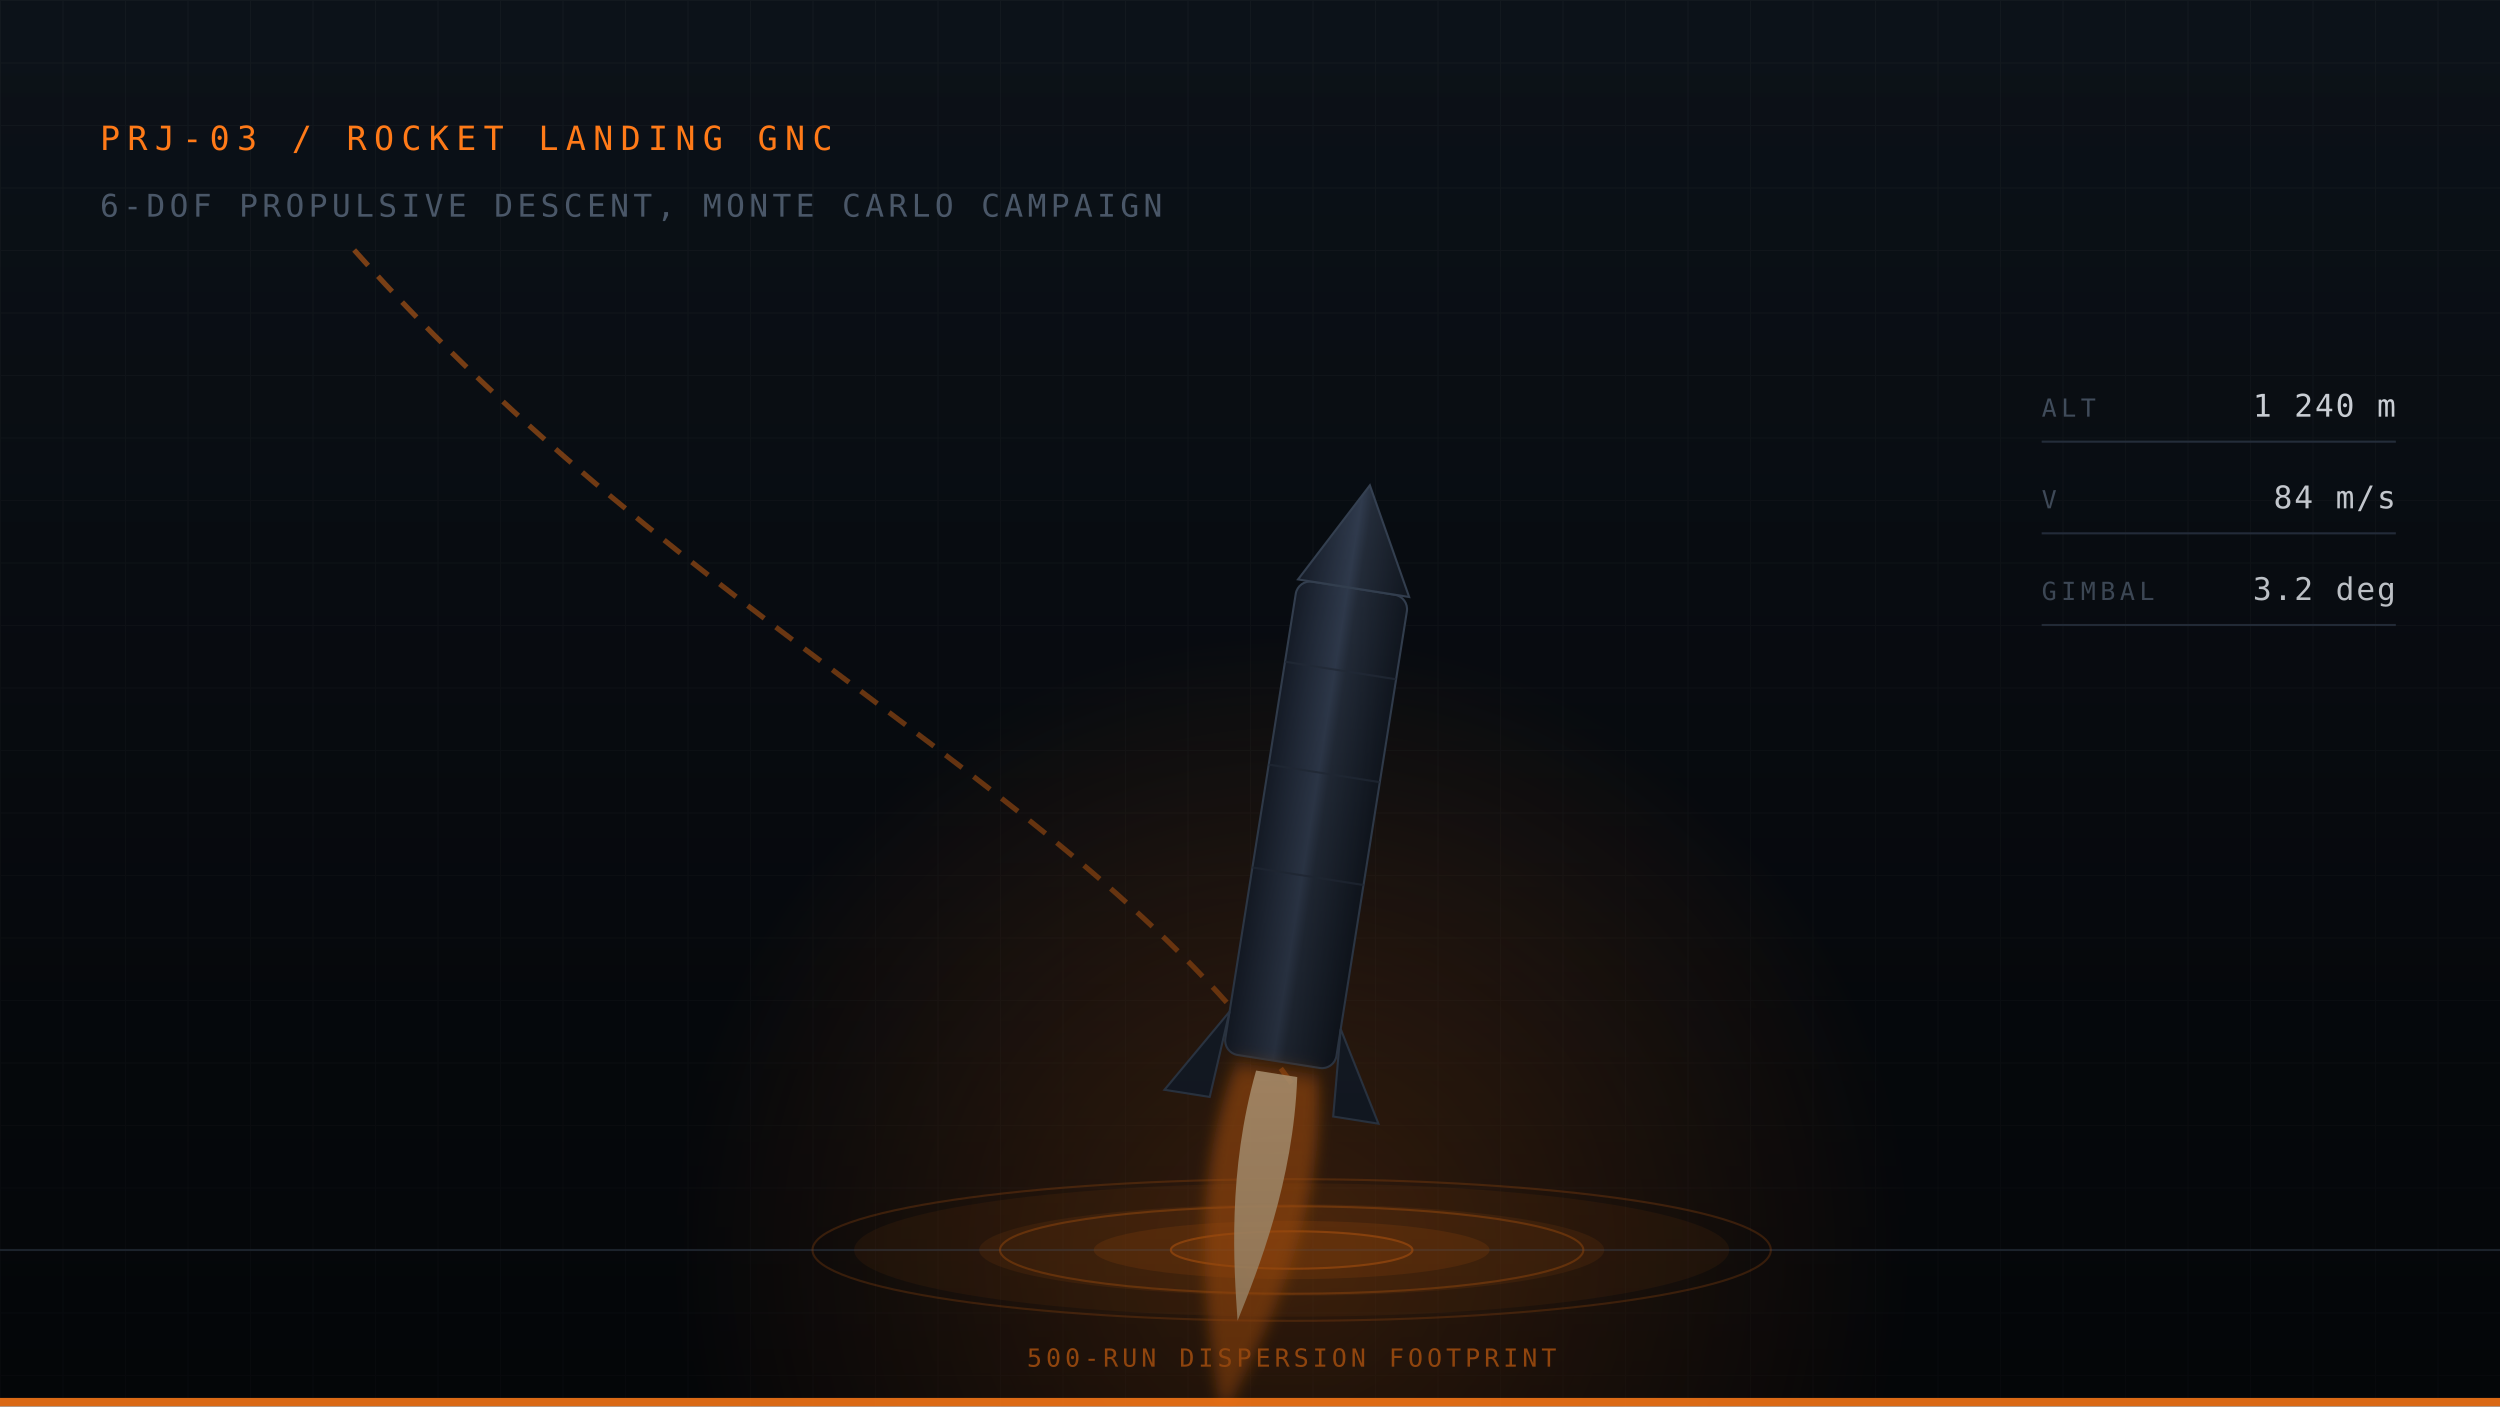
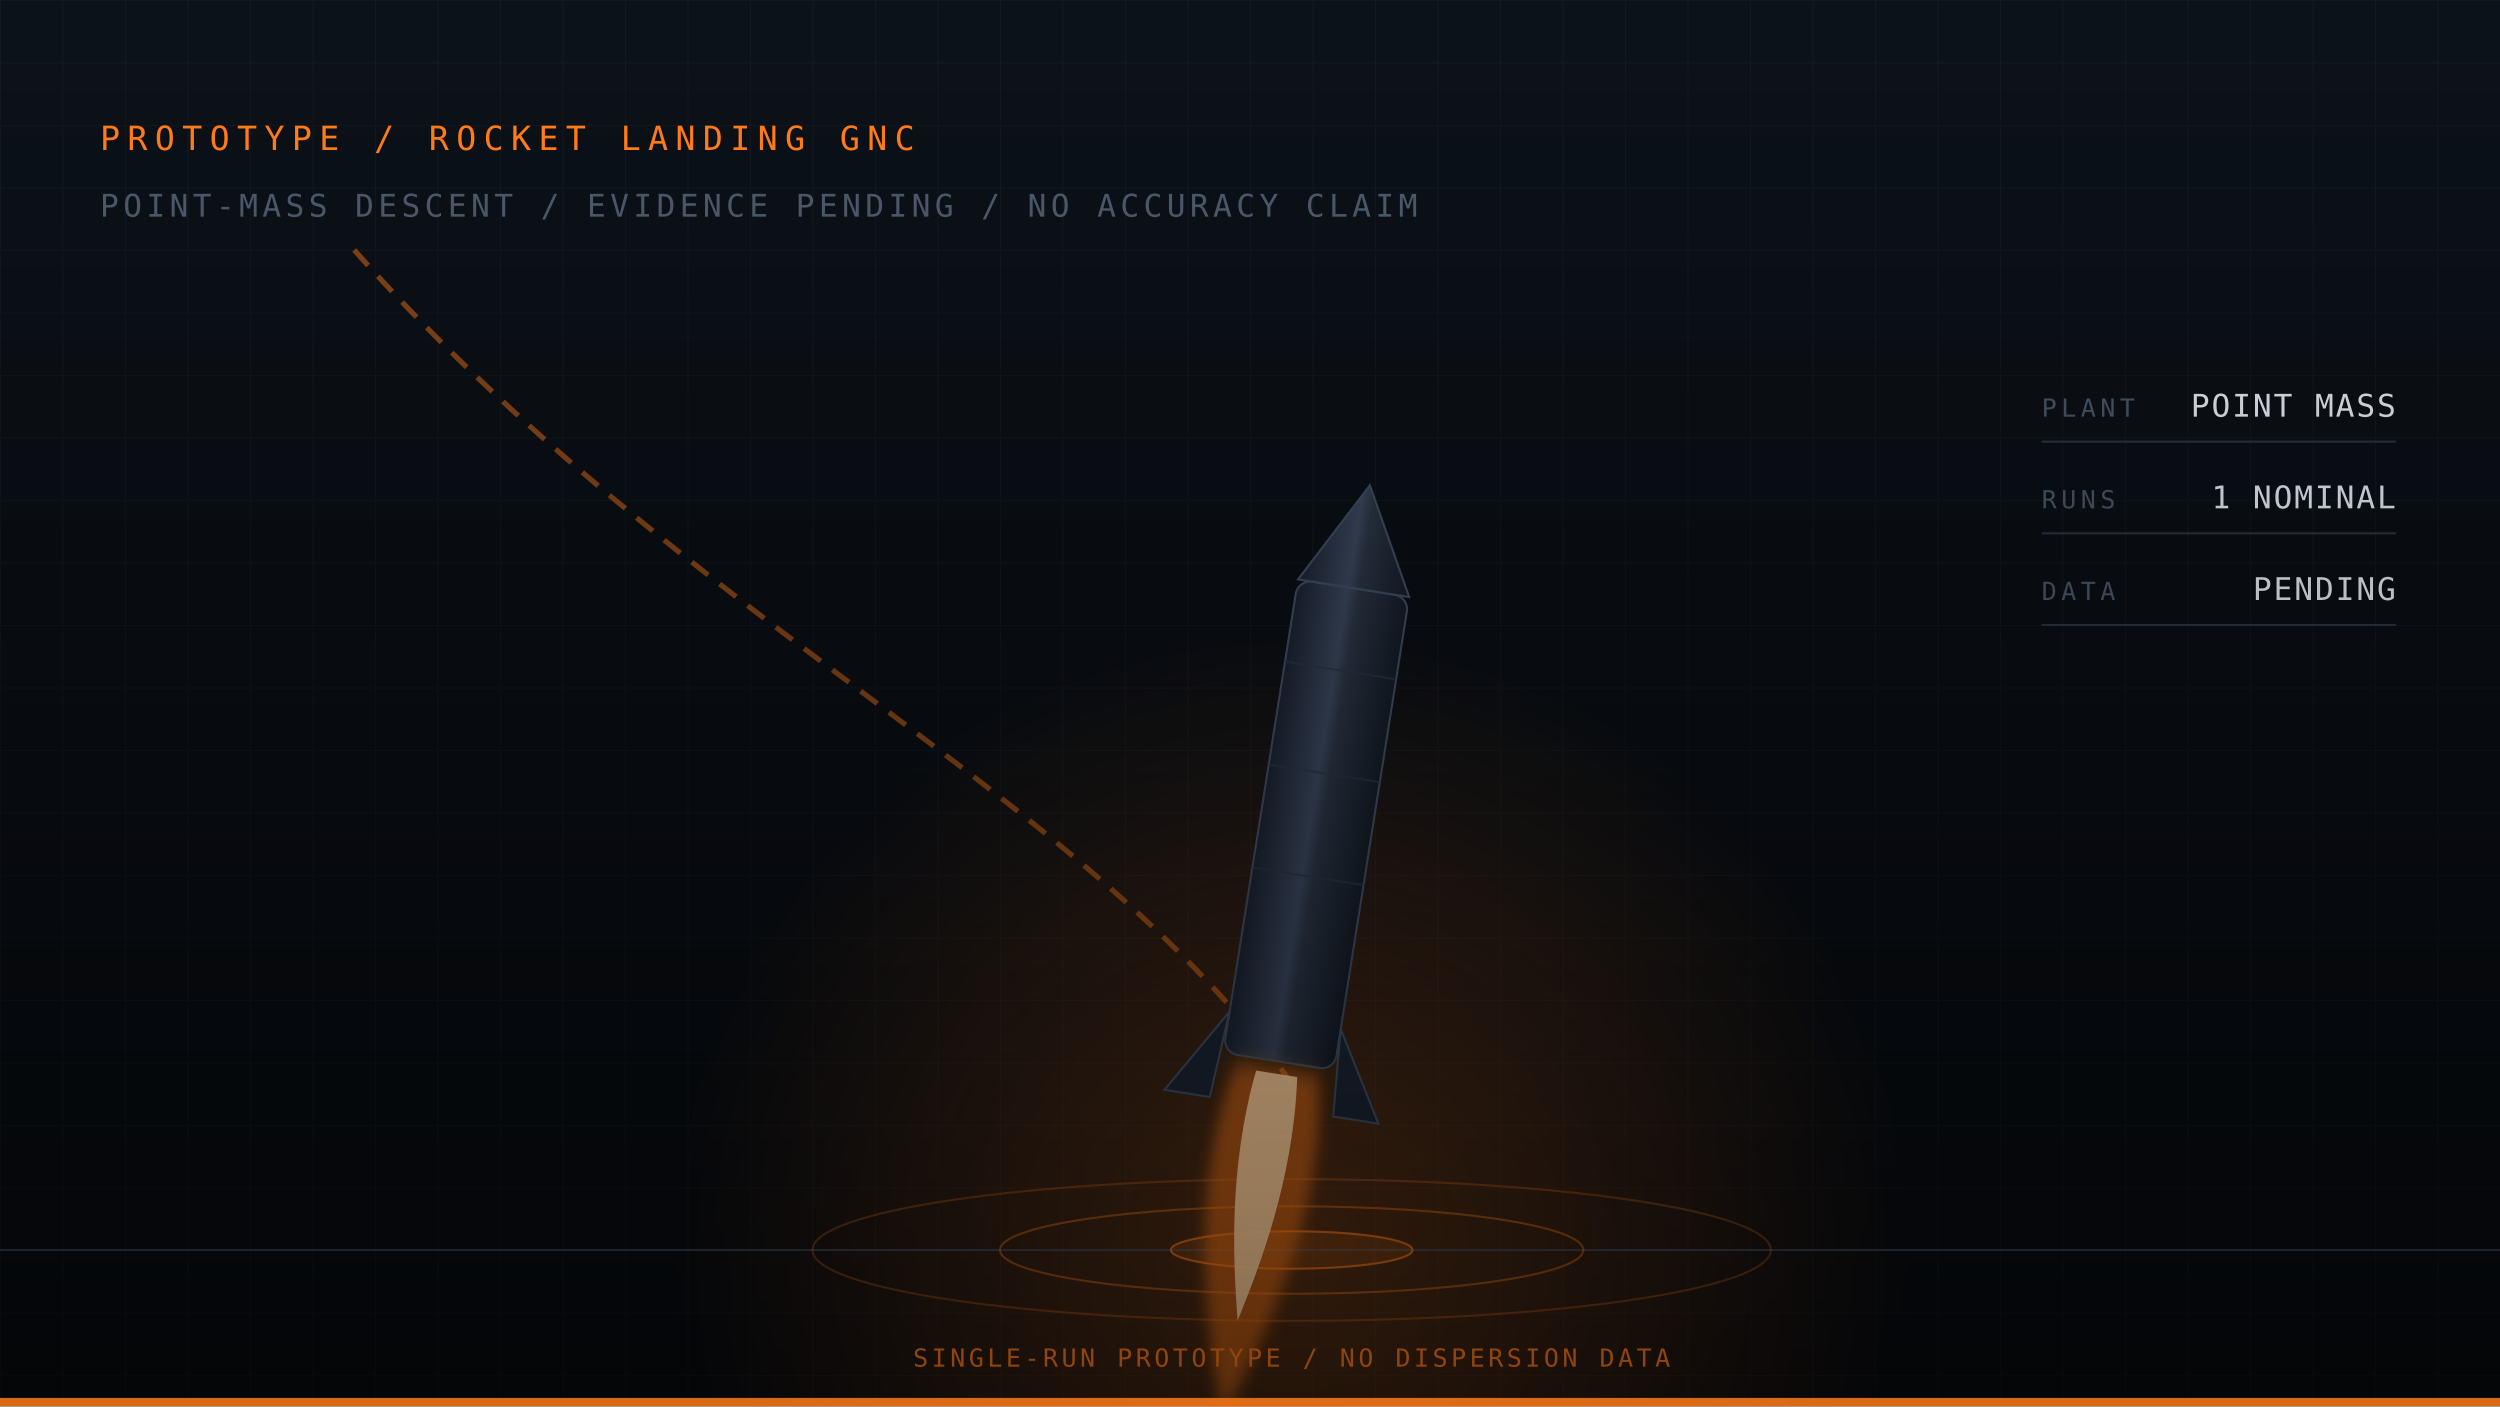
- <svg xmlns="http://www.w3.org/2000/svg" viewBox="0 0 1200 675" width="1200" height="675" role="img" aria-label="Rocket Landing GNC. 6-DOF propulsive descent and Monte Carlo dispersion" font-family="'JetBrains Mono', ui-monospace, monospace">
+ <svg xmlns="http://www.w3.org/2000/svg" viewBox="0 0 1200 675" width="1200" height="675" role="img" aria-label="Rocket Landing GNC. Exploratory point-mass descent prototype; evidence pending" font-family="'JetBrains Mono', ui-monospace, monospace">
  <defs>
    <linearGradient id="sky" x1="0" y1="0" x2="0" y2="1">
      <stop offset="0%" stop-color="#0C1219" />
      <stop offset="100%" stop-color="#070A0F" />
    </linearGradient>
    <radialGradient id="glow" cx="50%" cy="50%">
      <stop offset="0%" stop-color="#FF7A18" stop-opacity="0.30" />
      <stop offset="70%" stop-color="#FF7A18" stop-opacity="0" />
    </radialGradient>
    <linearGradient id="accentFade" x1="0" y1="0" x2="1" y2="0">
      <stop offset="0%" stop-color="#FF7A18" stop-opacity="0.9" />
      <stop offset="100%" stop-color="#FF7A18" stop-opacity="0.05" />
    </linearGradient>
    <linearGradient id="metal" x1="0" y1="0" x2="1" y2="0">
      <stop offset="0%" stop-color="#1A2230" />
      <stop offset="45%" stop-color="#39465C" />
      <stop offset="55%" stop-color="#2A3444" />
      <stop offset="100%" stop-color="#141B26" />
    </linearGradient>
    <filter id="soft" x="-60%" y="-60%" width="220%" height="220%">
      <feGaussianBlur stdDeviation="14" />
    </filter>
    <filter id="soft2" x="-60%" y="-60%" width="220%" height="220%">
      <feGaussianBlur stdDeviation="4" />
    </filter>
    <pattern id="g" width="30" height="30" patternUnits="userSpaceOnUse">
      <path d="M30 0H0V30" fill="none" stroke="#FFFFFF" stroke-opacity="0.030" stroke-width="1" />
    </pattern>
    <linearGradient id="vig" x1="0" y1="0" x2="0" y2="1">
      <stop offset="0%" stop-color="#000" stop-opacity="0" />
      <stop offset="100%" stop-color="#000" stop-opacity="0.45" />
    </linearGradient>
  </defs>
  <rect width="1200" height="675" fill="url(#sky)" />
  <rect width="1200" height="675" fill="url(#g)" />
  <circle cx="620" cy="600" r="420" fill="url(#glow)" />
  <line x1="0" y1="600" x2="1200" y2="600" stroke="#3E4C60" stroke-opacity="0.7" />
  <ellipse cx="620" cy="600" rx="230" ry="34" fill="none" stroke="#FF7A18" stroke-opacity="0.30" />
  <ellipse cx="620" cy="600" rx="140" ry="21" fill="none" stroke="#FF7A18" stroke-opacity="0.45" />
  <ellipse cx="620" cy="600" rx="58" ry="9" fill="#FF7A18" fill-opacity="0.16" stroke="#FF7A18" stroke-opacity="0.7" />
  <path d="M170 120 C 330 300, 520 380, 620 520" fill="none" stroke="#FF7A18" stroke-width="2.5" stroke-opacity="0.5" stroke-dasharray="10 7" />
-   <ellipse cx="620" cy="600" rx="210" ry="32" fill="#FF7A18" fill-opacity="0.1" />
-   <ellipse cx="620" cy="600" rx="150" ry="22" fill="#FF7A18" fill-opacity="0.14" />
-   <ellipse cx="620" cy="600" rx="95" ry="14" fill="#FF7A18" fill-opacity="0.2" />
  <g transform="translate(620,470) rotate(9)">
    <rect x="-27" y="-190" width="54" height="230" rx="7" fill="url(#metal)" stroke="#3E4C60" />
    <path d="M-27 -190 L0 -240 L27 -190 Z" fill="url(#metal)" stroke="#3E4C60" />
    <line x1="-27" y1="-150" x2="27" y2="-150" stroke="#2A3444" stroke-opacity="0.8" />
    <line x1="-27" y1="-100" x2="27" y2="-100" stroke="#2A3444" stroke-opacity="0.8" />
    <line x1="-27" y1="-50" x2="27" y2="-50" stroke="#2A3444" stroke-opacity="0.8" />
    <path d="M-27 20 L-52 62 L-30 62 Z" fill="#1B2432" stroke="#3E4C60" />
    <path d="M27 20 L52 62 L30 62 Z" fill="#1B2432" stroke="#3E4C60" />
    <path d="M-20 44 C -34 108, -14 172, 0 214 C 14 172, 34 108, 20 44 Z" fill="#FF7A18" fill-opacity="0.55" filter="url(#soft2)" />
    <path d="M-10 46 C -16 96, -6 140, 0 166 C 6 140, 16 96, 10 46 Z" fill="#FFD9A8" fill-opacity="0.85" />
  </g>
-   <text x="980" y="200" font-size="12" fill="#4A5768" text-anchor="start" letter-spacing="0.18em" font-weight="400">ALT</text>
-   <text x="1150" y="200" font-size="15" fill="#E7ECF3" text-anchor="end" letter-spacing="0.06em" font-weight="500">1 240 m</text>
+   <text x="980" y="200" font-size="12" fill="#4A5768" text-anchor="start" letter-spacing="0.18em" font-weight="400">PLANT</text>
+   <text x="1150" y="200" font-size="15" fill="#E7ECF3" text-anchor="end" letter-spacing="0.06em" font-weight="500">POINT MASS</text>
  <line x1="980" y1="212" x2="1150" y2="212" stroke="#2A3444" />
-   <text x="980" y="244" font-size="12" fill="#4A5768" text-anchor="start" letter-spacing="0.18em" font-weight="400">V</text>
-   <text x="1150" y="244" font-size="15" fill="#E7ECF3" text-anchor="end" letter-spacing="0.06em" font-weight="500">84 m/s</text>
+   <text x="980" y="244" font-size="12" fill="#4A5768" text-anchor="start" letter-spacing="0.18em" font-weight="400">RUNS</text>
+   <text x="1150" y="244" font-size="15" fill="#E7ECF3" text-anchor="end" letter-spacing="0.06em" font-weight="500">1 NOMINAL</text>
  <line x1="980" y1="256" x2="1150" y2="256" stroke="#2A3444" />
-   <text x="980" y="288" font-size="12" fill="#4A5768" text-anchor="start" letter-spacing="0.18em" font-weight="400">GIMBAL</text>
-   <text x="1150" y="288" font-size="15" fill="#E7ECF3" text-anchor="end" letter-spacing="0.06em" font-weight="500">3.2 deg</text>
+   <text x="980" y="288" font-size="12" fill="#4A5768" text-anchor="start" letter-spacing="0.18em" font-weight="400">DATA</text>
+   <text x="1150" y="288" font-size="15" fill="#E7ECF3" text-anchor="end" letter-spacing="0.06em" font-weight="500">PENDING</text>
  <line x1="980" y1="300" x2="1150" y2="300" stroke="#2A3444" />
-   <text x="620" y="656" font-size="12" fill="#FF7A18" text-anchor="middle" letter-spacing="0.16em" font-weight="400">500-RUN DISPERSION FOOTPRINT</text>
+   <text x="620" y="656" font-size="12" fill="#FF7A18" text-anchor="middle" letter-spacing="0.14em" font-weight="400">SINGLE-RUN PROTOTYPE / NO DISPERSION DATA</text>
  <rect width="1200" height="675" fill="url(#vig)" />
  <rect x="0" y="671" width="1200" height="4" fill="#FF7A18" opacity="0.85" />
-   <text x="48" y="72" font-size="16" fill="#FF7A18" letter-spacing="0.22em">PRJ-03 / ROCKET LANDING GNC</text>
-   <text x="48" y="104" font-size="15" fill="#4A5768" letter-spacing="0.14em">6-DOF PROPULSIVE DESCENT, MONTE CARLO CAMPAIGN</text>
+   <text x="48" y="72" font-size="16" fill="#FF7A18" letter-spacing="0.22em">PROTOTYPE / ROCKET LANDING GNC</text>
+   <text x="48" y="104" font-size="15" fill="#4A5768" letter-spacing="0.14em">POINT-MASS DESCENT / EVIDENCE PENDING / NO ACCURACY CLAIM</text>
</svg>
